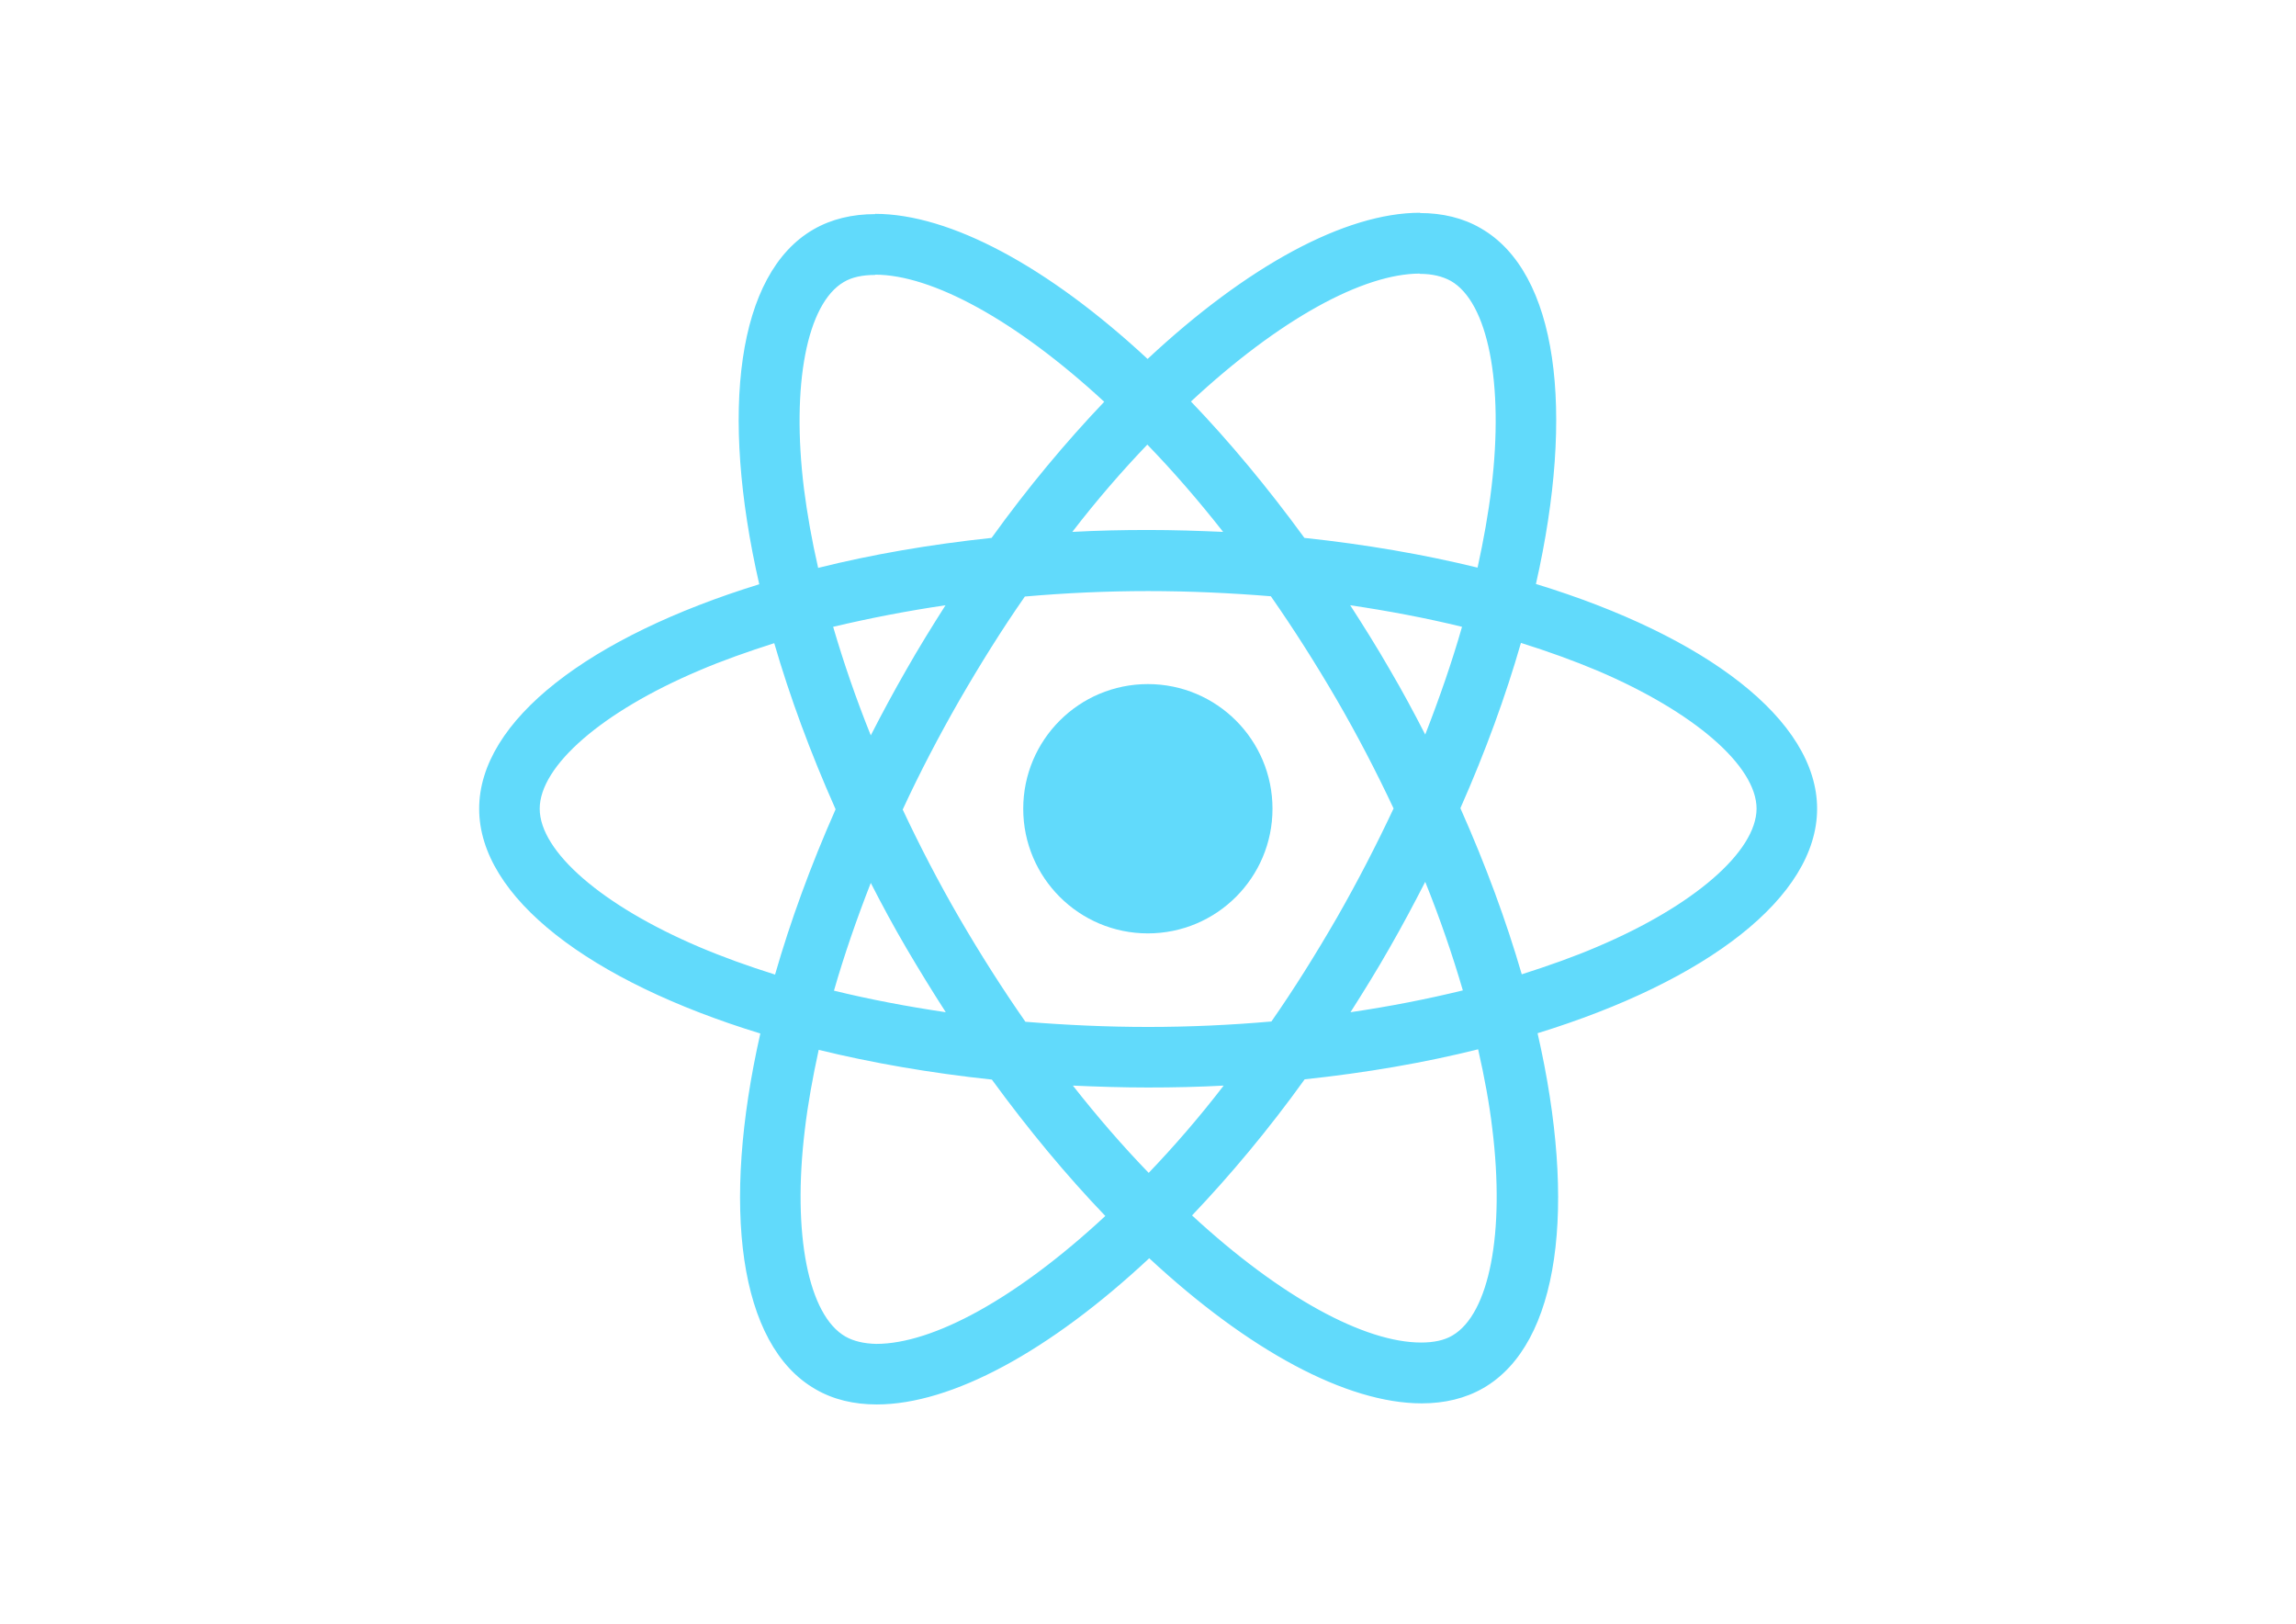
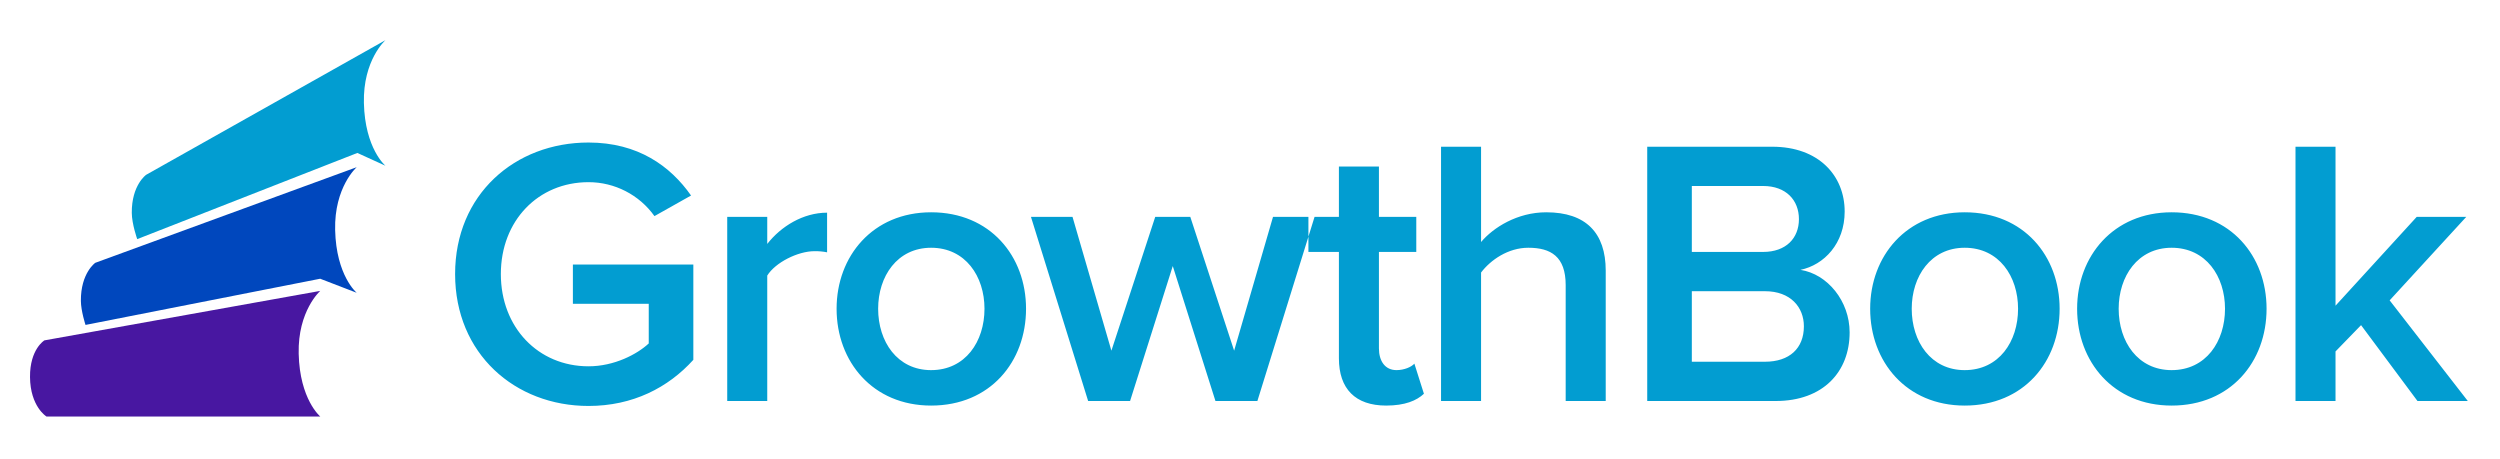
- <svg xmlns="http://www.w3.org/2000/svg" viewBox="0 0 841.9 595.3">
-   <g fill="#61DAFB">
-     <path d="M666.3 296.5c0-32.5-40.7-63.3-103.1-82.4 14.4-63.6 8-114.2-20.2-130.4-6.5-3.8-14.1-5.6-22.4-5.6v22.3c4.6 0 8.3.9 11.4 2.6 13.6 7.8 19.5 37.5 14.9 75.7-1.1 9.4-2.9 19.3-5.1 29.4-19.6-4.8-41-8.5-63.5-10.9-13.5-18.5-27.5-35.3-41.6-50 32.6-30.3 63.2-46.9 84-46.9V78c-27.5 0-63.5 19.6-99.9 53.6-36.4-33.8-72.4-53.2-99.9-53.2v22.3c20.7 0 51.4 16.5 84 46.6-14 14.7-28 31.4-41.3 49.9-22.6 2.4-44 6.1-63.6 11-2.3-10-4-19.7-5.2-29-4.7-38.2 1.1-67.9 14.6-75.8 3-1.8 6.9-2.6 11.5-2.6V78.5c-8.4 0-16 1.8-22.6 5.6-28.1 16.2-34.4 66.7-19.9 130.1-62.2 19.2-102.7 49.9-102.7 82.3 0 32.5 40.7 63.3 103.1 82.4-14.4 63.6-8 114.2 20.2 130.4 6.5 3.8 14.1 5.6 22.5 5.6 27.5 0 63.5-19.6 99.9-53.6 36.4 33.8 72.4 53.2 99.9 53.2 8.4 0 16-1.8 22.6-5.6 28.1-16.2 34.4-66.7 19.9-130.1 62-19.1 102.5-49.9 102.5-82.3zm-130.2-66.7c-3.7 12.9-8.3 26.2-13.5 39.5-4.1-8-8.4-16-13.1-24-4.6-8-9.5-15.8-14.4-23.4 14.2 2.1 27.9 4.7 41 7.9zm-45.8 106.5c-7.8 13.5-15.8 26.3-24.1 38.2-14.9 1.3-30 2-45.2 2-15.1 0-30.2-.7-45-1.9-8.3-11.9-16.4-24.6-24.2-38-7.6-13.1-14.5-26.4-20.8-39.8 6.2-13.4 13.2-26.8 20.7-39.9 7.8-13.5 15.8-26.3 24.1-38.2 14.9-1.3 30-2 45.2-2 15.1 0 30.2.7 45 1.9 8.3 11.9 16.4 24.6 24.2 38 7.6 13.1 14.5 26.4 20.8 39.8-6.3 13.4-13.2 26.8-20.7 39.9zm32.3-13c5.4 13.4 10 26.8 13.8 39.8-13.1 3.2-26.9 5.9-41.2 8 4.9-7.7 9.8-15.6 14.4-23.7 4.6-8 8.9-16.1 13-24.1zM421.2 430c-9.3-9.6-18.6-20.3-27.8-32 9 .4 18.2.7 27.5.7 9.4 0 18.7-.2 27.8-.7-9 11.7-18.3 22.4-27.5 32zm-74.4-58.9c-14.2-2.1-27.9-4.7-41-7.9 3.7-12.9 8.3-26.2 13.5-39.5 4.1 8 8.4 16 13.1 24 4.7 8 9.5 15.8 14.4 23.4zM420.7 163c9.3 9.6 18.6 20.3 27.8 32-9-.4-18.2-.7-27.5-.7-9.4 0-18.7.2-27.8.7 9-11.7 18.3-22.4 27.5-32zm-74 58.9c-4.9 7.7-9.8 15.6-14.4 23.7-4.6 8-8.9 16-13 24-5.4-13.4-10-26.8-13.8-39.8 13.1-3.1 26.9-5.8 41.2-7.9zm-90.5 125.2c-35.4-15.1-58.3-34.9-58.3-50.6 0-15.7 22.9-35.6 58.3-50.6 8.6-3.7 18-7 27.7-10.1 5.7 19.6 13.2 40 22.5 60.9-9.2 20.8-16.6 41.1-22.2 60.6-9.9-3.1-19.3-6.5-28-10.2zM310 490c-13.6-7.8-19.5-37.5-14.9-75.7 1.1-9.4 2.9-19.3 5.1-29.4 19.6 4.8 41 8.5 63.5 10.9 13.5 18.5 27.5 35.3 41.6 50-32.6 30.3-63.2 46.9-84 46.9-4.5-.1-8.3-1-11.3-2.7zm237.2-76.2c4.7 38.2-1.1 67.9-14.6 75.8-3 1.8-6.9 2.6-11.5 2.6-20.7 0-51.4-16.5-84-46.6 14-14.7 28-31.4 41.3-49.9 22.6-2.4 44-6.1 63.6-11 2.3 10.1 4.1 19.8 5.2 29.1zm38.5-66.7c-8.6 3.7-18 7-27.7 10.1-5.7-19.6-13.2-40-22.5-60.9 9.2-20.8 16.6-41.1 22.2-60.6 9.9 3.1 19.3 6.5 28.1 10.2 35.4 15.1 58.3 34.9 58.3 50.6-.1 15.7-23 35.6-58.4 50.6zM320.8 78.4z" />
-     <circle cx="420.9" cy="296.5" r="45.7" />
-     <path d="M520.5 78.1z" />
+ <svg xmlns="http://www.w3.org/2000/svg" width="1749" height="321" viewBox="0 0 1749 321">
+   <defs>
+     <style>
+       .cls-1 {
+         fill: #029dd1;
+       }
+ 
+       .cls-1, .cls-2, .cls-3 {
+         fill-rule: evenodd;
+       }
+ 
+       .cls-2 {
+         fill: #0047bd;
+       }
+ 
+       .cls-3 {
+         fill: #4817a1;
+       }
+     </style>
+   </defs>
+   <g id="logo_mark" data-name="logo mark">
+     <path id="book3" class="cls-1" d="M102.259,122.286l167.413-94.2s-15.783,13.884-15.089,43.938c0.74,32.029,15.089,43.939,15.089,43.939L250,107,96,167.287s-3.739-10.476-3.8-18.372C92.041,129.435,102.259,122.286,102.259,122.286Z" />
+     <path id="book2" class="cls-2" d="M66.644,183.868l182.91-66.908s-15.783,13.884-15.089,43.939c0.74,32.029,15.089,43.938,15.089,43.938L224,195,59.827,227.317s-3.184-9.656-3.242-16.82C56.427,191.016,66.644,183.868,66.644,183.868Z" />
+     <g id="book_1" data-name="book 1">
+       <path id="book1" class="cls-3" d="M31.059,238.127l192.988-34.621s-15.783,13.884-15.089,43.938c0.74,32.029,15.089,43.939,15.089,43.939H32.5S21.168,284.5,21,263.756C20.842,244.275,31.059,238.127,31.059,238.127Z" />
+     </g>
  </g>
+   <path id="GrowthBook_text" data-name="GrowthBook text" class="cls-1" d="M318.391,191.727c0,55.742,41.867,92.281,93.335,92.281,30.934,0,55.734-12.8,73.334-32.271V185.06H400.792v27.471H453.86v27.737c-8,7.468-24,16-42.134,16-35.2,0-61.334-27.205-61.334-64.544s26.133-64.276,61.334-64.276a56.633,56.633,0,0,1,46.134,23.737l25.6-14.4c-14.4-20.537-37.067-37.072-71.734-37.072C360.258,99.714,318.391,135.986,318.391,191.727Zm190.374,88.814h28V192.794c5.6-9.068,21.334-17.069,33.067-17.069a41.294,41.294,0,0,1,8.8.8V148.788c-16.8,0-32.267,9.6-41.867,21.87V151.721h-28v128.82Zm142.652,3.2c41.334,0,66.4-30.671,66.4-67.743,0-36.806-25.067-67.477-66.4-67.477-40.8,0-66.135,30.671-66.135,67.477C585.282,253.07,610.616,283.741,651.417,283.741Zm0-24.8c-23.734,0-37.068-20-37.068-42.94,0-22.67,13.334-42.673,37.068-42.673,24,0,37.333,20,37.333,42.673C688.75,238.935,675.417,258.938,651.417,258.938Zm198.913,21.6h29.334l40-128.82H890.6l-27.2,93.615L832.73,151.721H808.2l-30.667,93.615-27.2-93.615H721.262l40,128.82H790.6l29.867-94.414Zm119.439,3.2c13.067,0,21.333-3.467,26.4-8.268L989.5,254.4c-2.133,2.4-7.2,4.534-12.533,4.534-8,0-12.267-6.4-12.267-15.2V176.258h26.134V151.721H964.7v-35.2h-28v35.205H915.368v24.537H936.7V250.67C936.7,272.006,948.169,283.741,969.769,283.741Zm125.581-3.2h28.01V189.327c0-26.4-13.87-40.806-41.61-40.806-20.26,0-37.06,10.668-45.6,20.8V102.647h-28V280.541h28v-89.88c6.67-8.8,18.94-17.336,33.07-17.336,15.73,0,26.13,6.134,26.13,26.137v81.079Zm57.05,0h89.87c33.33,0,51.73-20.537,51.73-48.007,0-21.87-15.47-40.807-34.4-43.74,16.53-3.467,30.93-18.4,30.93-40.806,0-25.071-18.13-45.341-50.66-45.341H1152.4V280.541Zm31.2-104.283v-46.14h49.87c16,0,25.06,9.868,25.06,23.2s-9.06,22.936-25.06,22.936H1183.6Zm0,76.812V203.729h51.2c17.87,0,27.2,11.2,27.2,24.537,0,15.469-10.13,24.8-27.2,24.8h-51.2Zm190.91,30.671c41.33,0,66.4-30.671,66.4-67.743,0-36.806-25.07-67.477-66.4-67.477-40.8,0-66.14,30.671-66.14,67.477C1308.37,253.07,1333.71,283.741,1374.51,283.741Zm0-24.8c-23.73,0-37.07-20-37.07-42.94,0-22.67,13.34-42.673,37.07-42.673,24,0,37.33,20,37.33,42.673C1411.84,238.935,1398.51,258.938,1374.51,258.938Zm144.78,24.8c41.33,0,66.4-30.671,66.4-67.743,0-36.806-25.07-67.477-66.4-67.477-40.8,0-66.14,30.671-66.14,67.477C1453.15,253.07,1478.49,283.741,1519.29,283.741Zm0-24.8c-23.74,0-37.07-20-37.07-42.94,0-22.67,13.33-42.673,37.07-42.673,24,0,37.33,20,37.33,42.673C1556.62,238.935,1543.29,258.938,1519.29,258.938Zm171.98,21.6h35.2L1671.8,210.13l53.6-58.409h-34.66l-56.81,62.143V102.647h-28V280.541h28V245.869l17.87-18.4Z" />
</svg>
